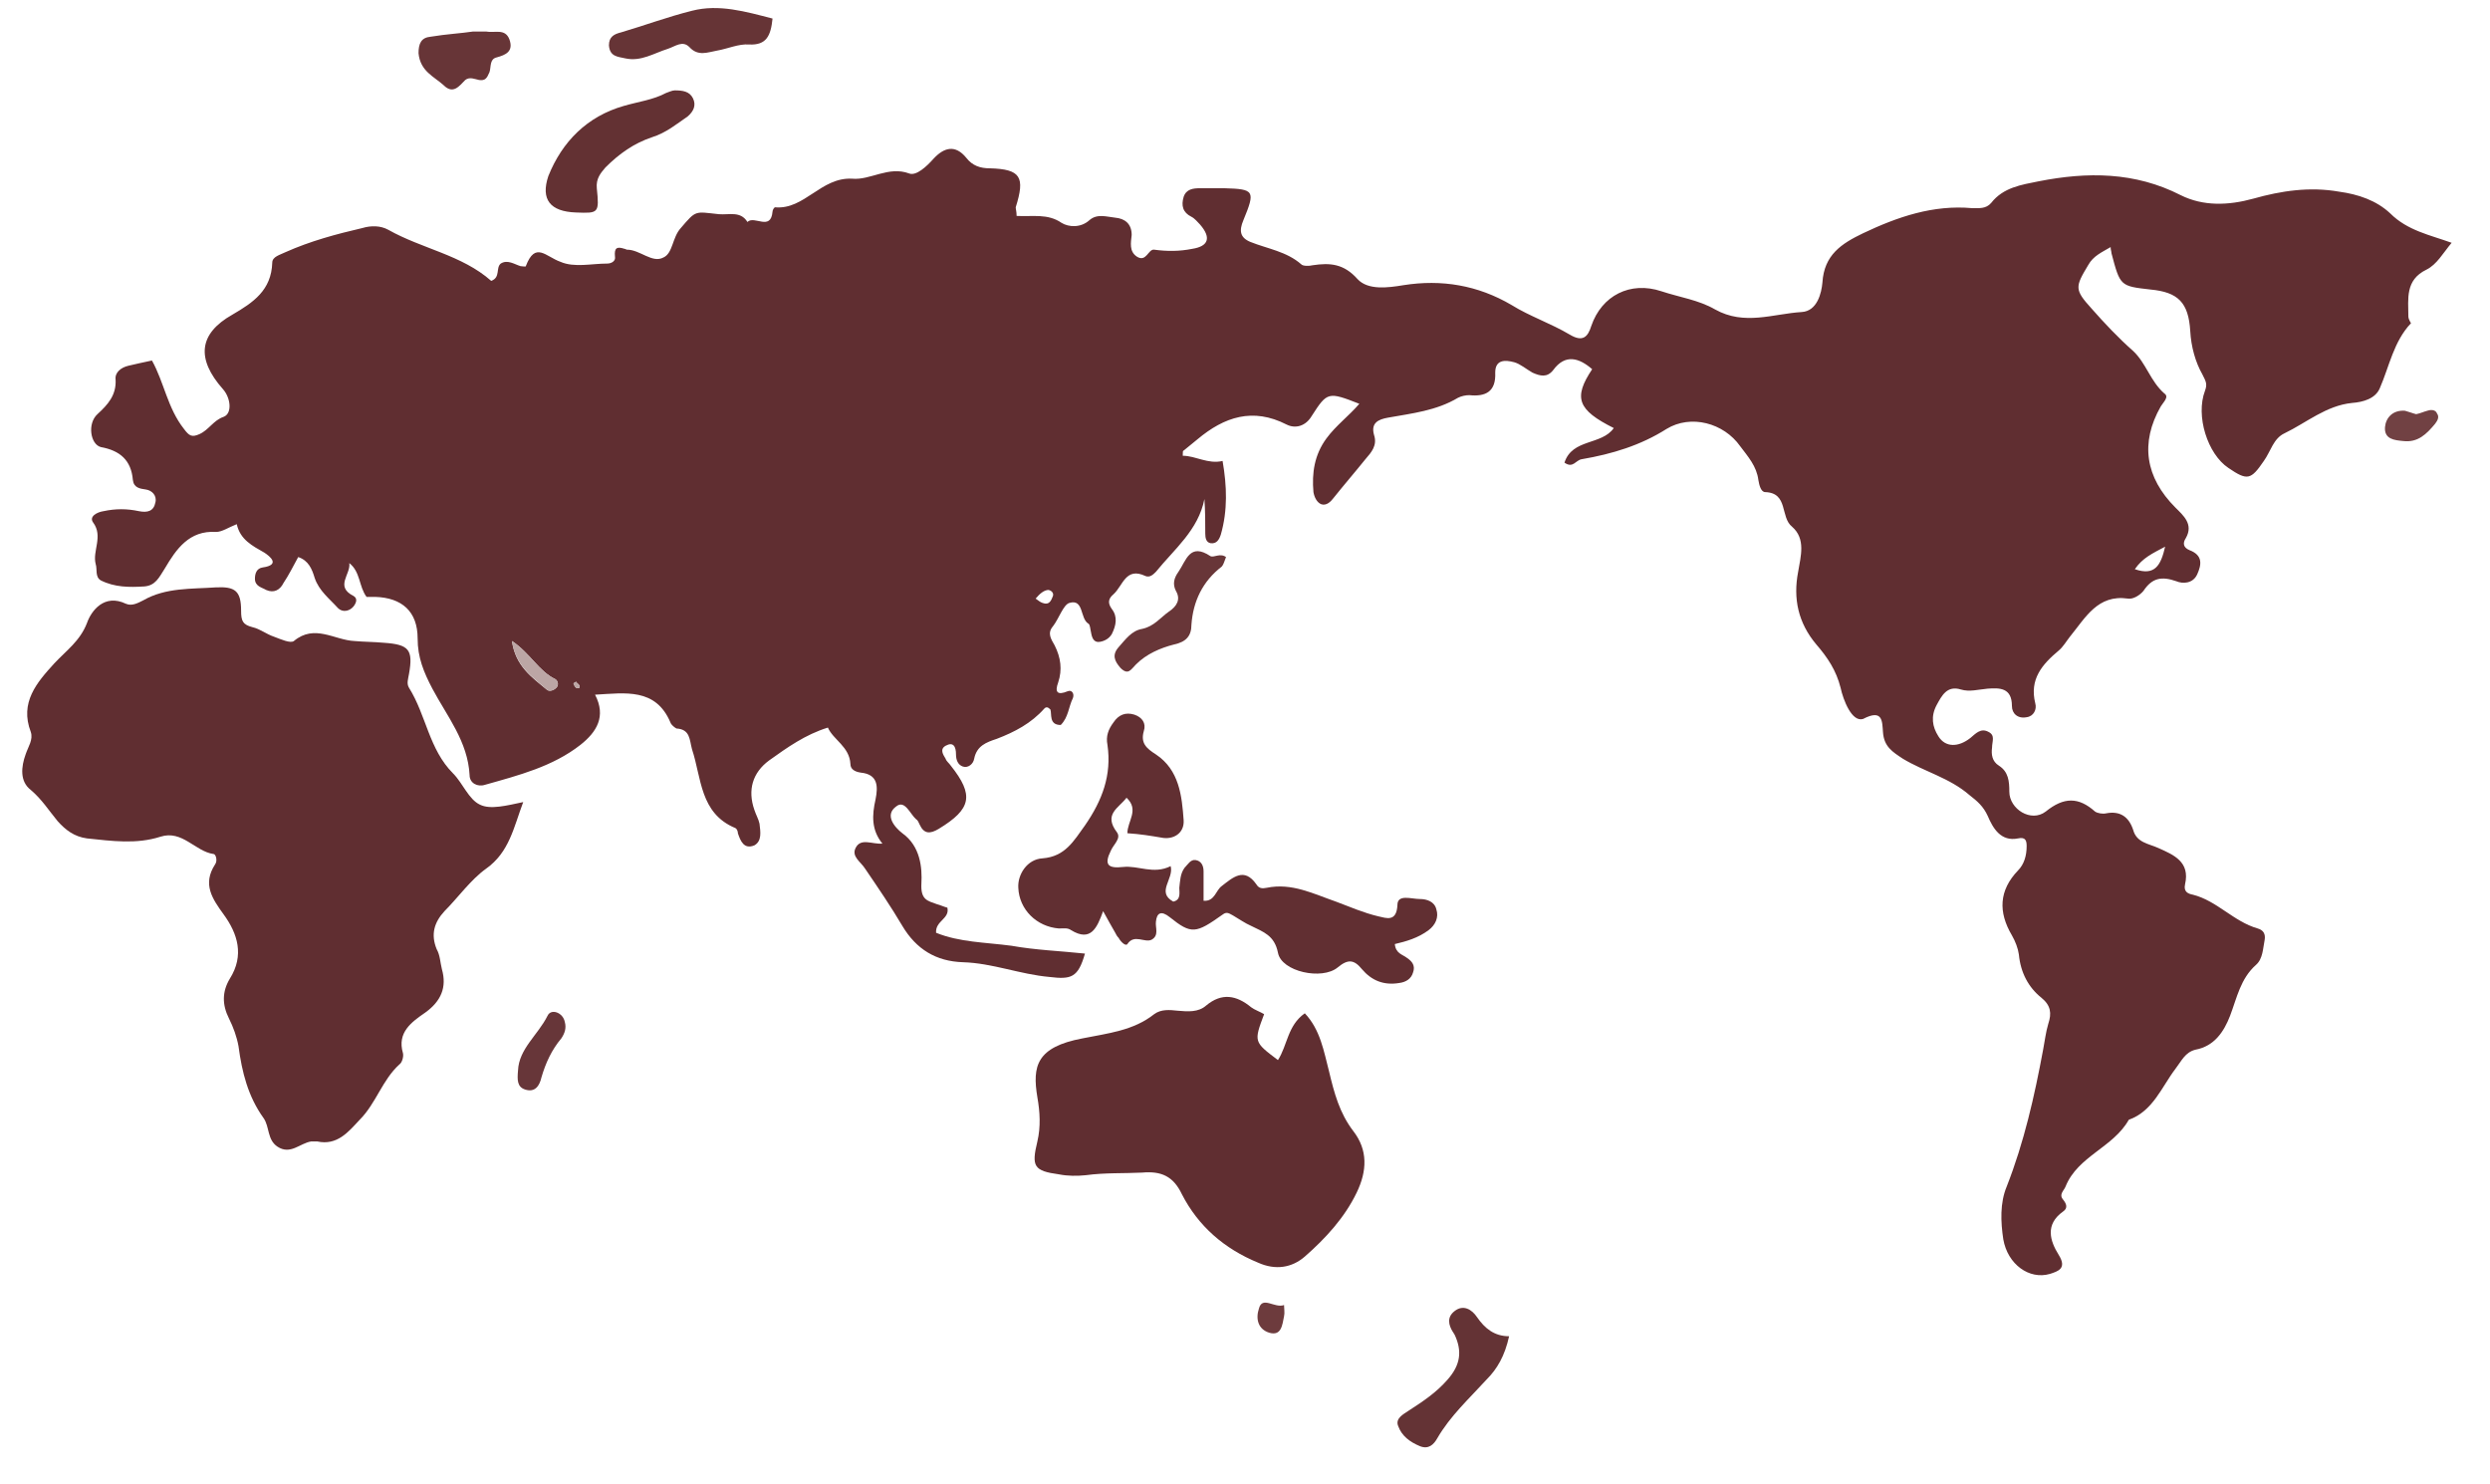
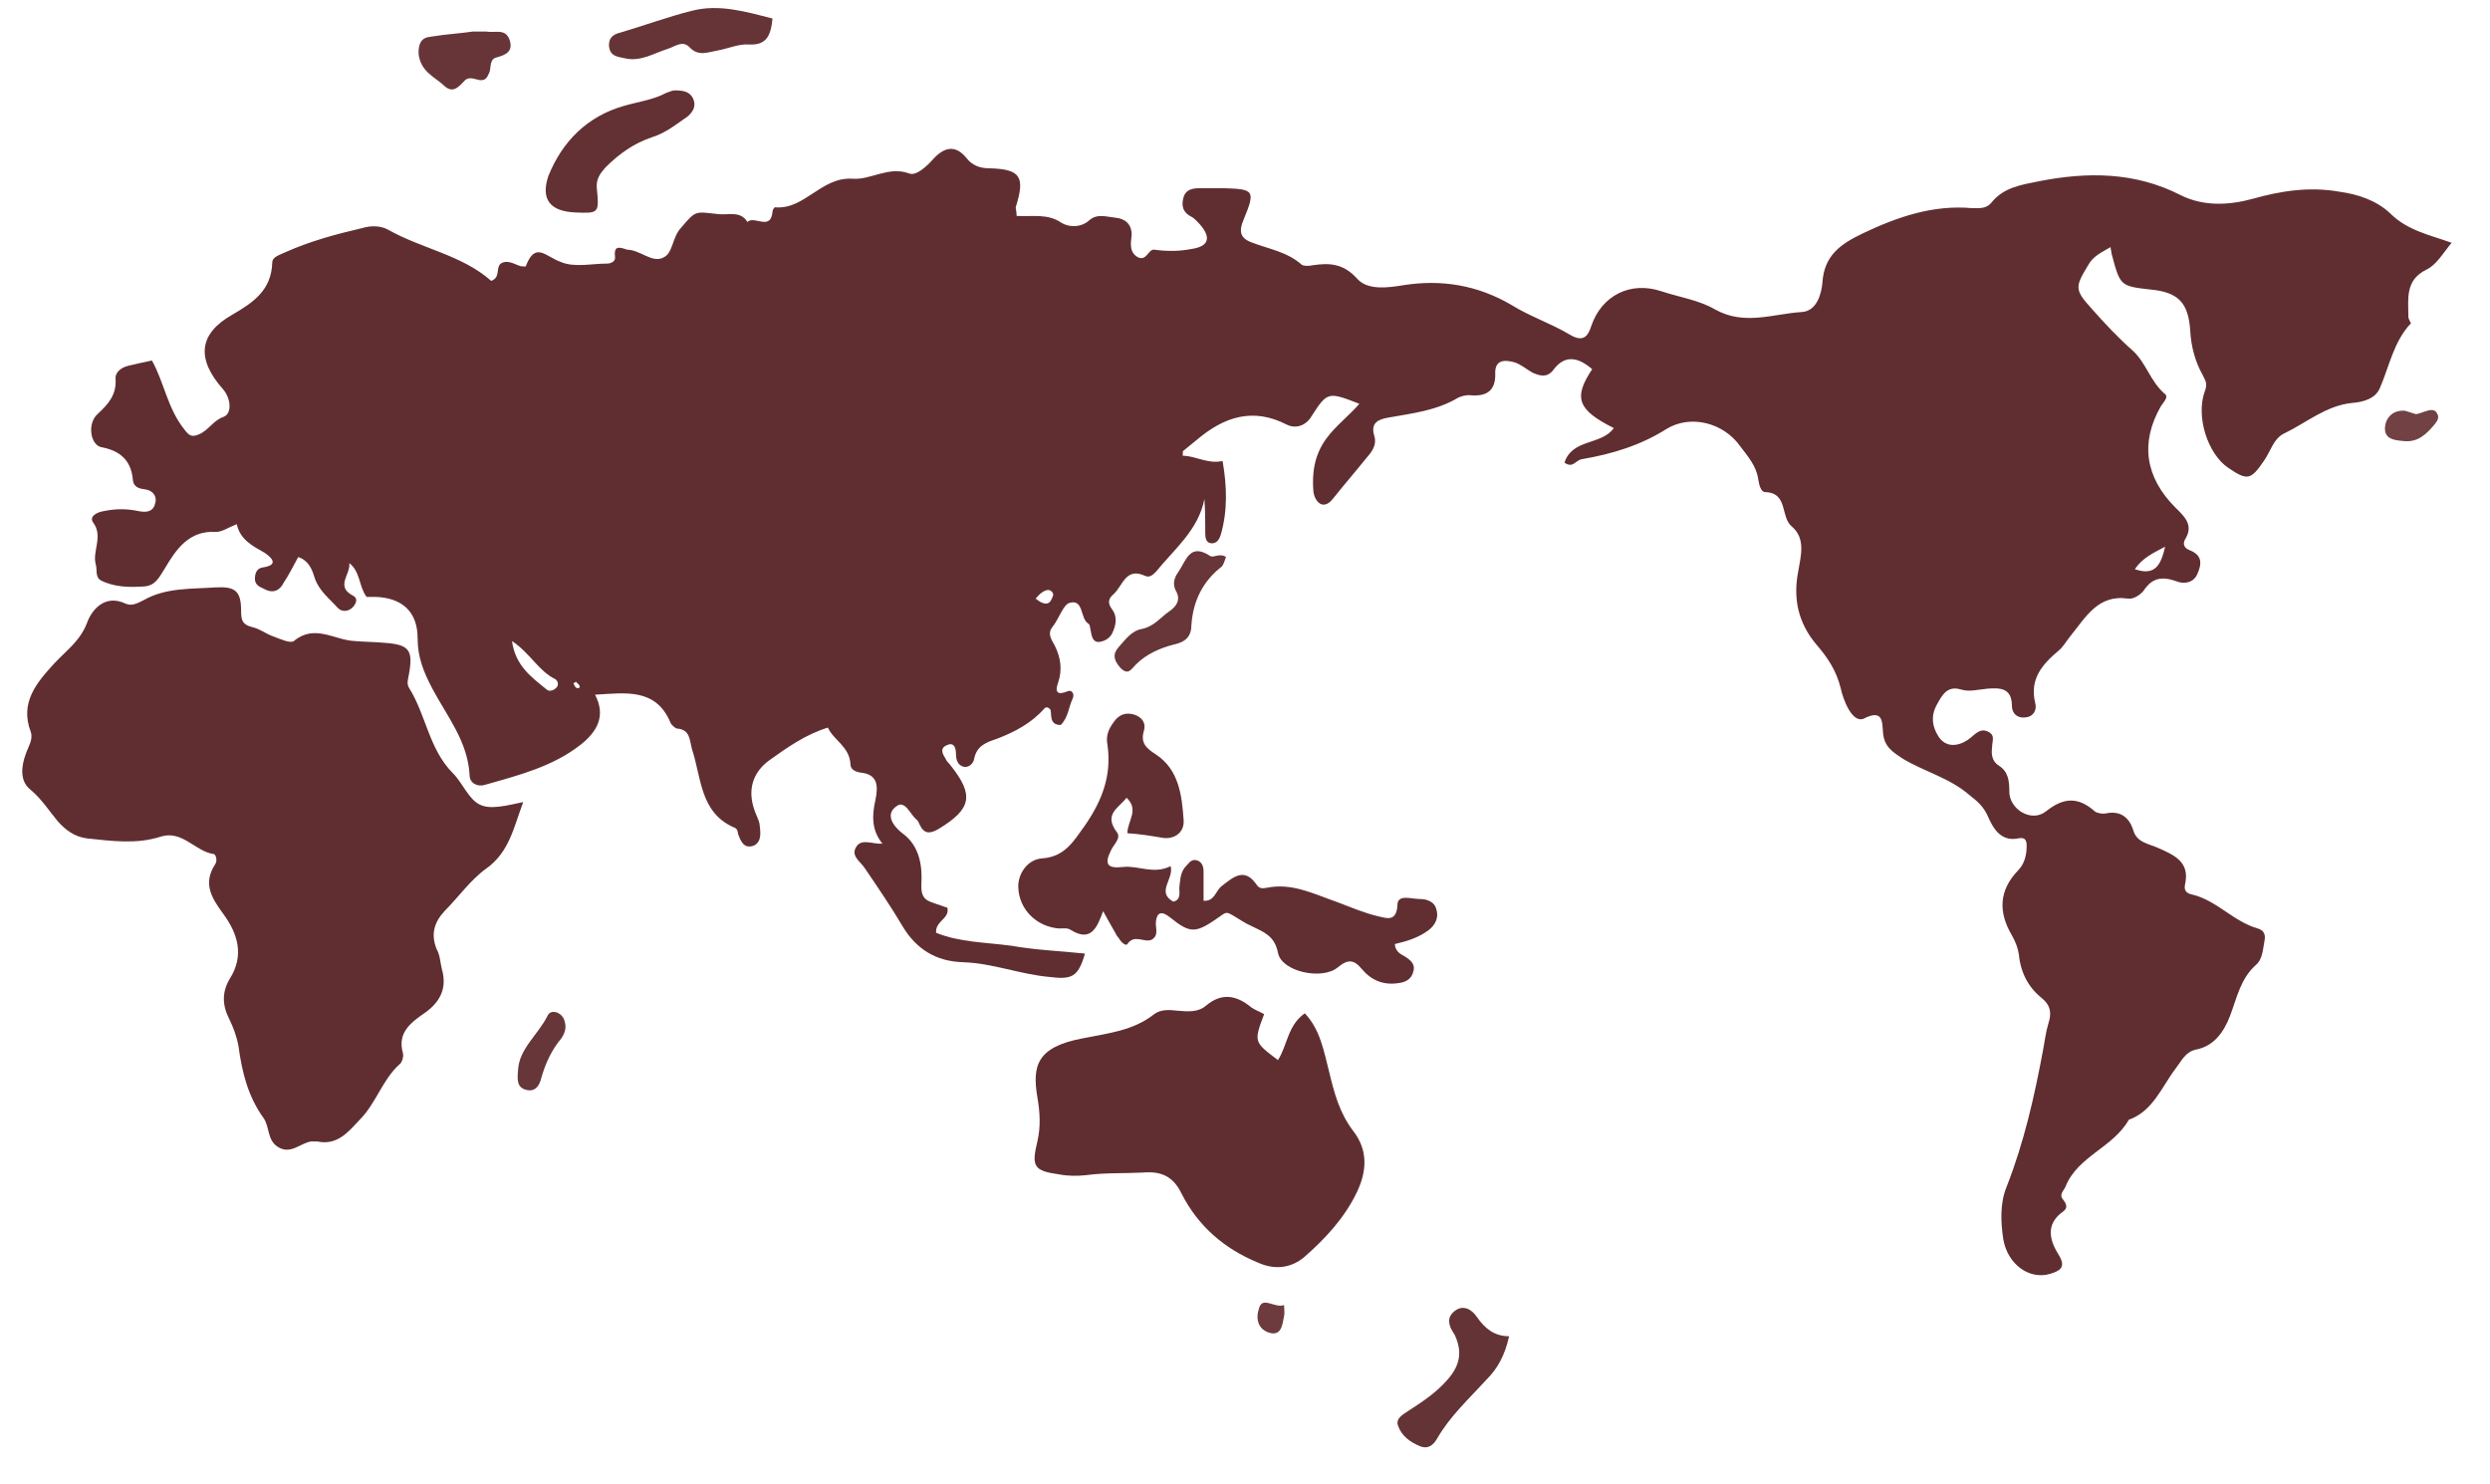
<svg xmlns="http://www.w3.org/2000/svg" width="47" height="28" viewBox="0 0 47 28" fill="none">
  <path d="M45.459 5.972C45.459 5.645 45.394 5.285 45.802 5.089C45.998 4.991 46.112 4.779 46.276 4.583C45.867 4.435 45.443 4.354 45.116 4.027C44.854 3.782 44.511 3.667 44.152 3.618C43.596 3.52 43.057 3.602 42.535 3.749C42.061 3.88 41.587 3.896 41.162 3.684C40.296 3.242 39.398 3.242 38.483 3.422C38.156 3.488 37.813 3.537 37.584 3.831C37.486 3.945 37.356 3.929 37.225 3.929C36.49 3.863 35.82 4.092 35.166 4.403C34.758 4.599 34.431 4.811 34.399 5.334C34.382 5.53 34.301 5.874 34.007 5.89C33.467 5.923 32.928 6.151 32.373 5.841C32.062 5.661 31.703 5.612 31.36 5.498C30.772 5.302 30.233 5.579 30.037 6.151C29.971 6.364 29.873 6.462 29.628 6.315C29.269 6.102 28.877 5.972 28.534 5.759C27.896 5.383 27.21 5.269 26.491 5.383C26.197 5.432 25.822 5.481 25.625 5.269C25.364 4.975 25.103 4.958 24.776 5.007C24.711 5.024 24.596 5.024 24.564 4.991C24.286 4.746 23.927 4.697 23.6 4.566C23.404 4.484 23.387 4.354 23.469 4.158C23.698 3.602 23.681 3.569 23.11 3.553C22.963 3.553 22.816 3.553 22.652 3.553C22.521 3.553 22.391 3.569 22.342 3.716C22.293 3.88 22.325 4.011 22.489 4.092C22.554 4.125 22.603 4.19 22.652 4.239C22.864 4.484 22.816 4.648 22.505 4.697C22.26 4.746 22.031 4.746 21.786 4.713C21.672 4.697 21.639 4.958 21.459 4.844C21.312 4.746 21.345 4.583 21.361 4.435C21.361 4.223 21.231 4.125 21.051 4.109C20.888 4.092 20.708 4.027 20.561 4.158C20.398 4.305 20.169 4.288 20.038 4.207C19.777 4.027 19.499 4.092 19.189 4.076C19.189 3.994 19.172 3.945 19.172 3.913C19.352 3.341 19.27 3.193 18.682 3.177C18.503 3.177 18.355 3.128 18.241 2.981C18.029 2.72 17.816 2.785 17.62 2.997C17.49 3.144 17.294 3.324 17.163 3.275C16.771 3.128 16.428 3.406 16.085 3.373C15.496 3.341 15.186 3.962 14.631 3.913C14.614 3.913 14.582 3.962 14.582 3.994C14.549 4.37 14.239 4.06 14.108 4.19C13.977 3.978 13.765 4.06 13.569 4.043C13.111 3.994 13.144 3.962 12.85 4.305C12.687 4.484 12.703 4.779 12.523 4.86C12.311 4.975 12.082 4.713 11.837 4.713C11.821 4.713 11.804 4.697 11.788 4.697C11.641 4.648 11.592 4.681 11.608 4.844C11.625 4.926 11.543 4.975 11.461 4.975C11.167 4.975 10.84 5.056 10.579 4.942C10.301 4.844 10.105 4.55 9.925 5.024C9.925 5.04 9.86 5.024 9.827 5.024C9.713 4.991 9.582 4.893 9.452 4.975C9.354 5.056 9.452 5.236 9.272 5.302C8.717 4.811 7.965 4.697 7.328 4.337C7.181 4.256 7.001 4.256 6.838 4.305C6.348 4.419 5.858 4.55 5.384 4.762C5.286 4.811 5.139 4.844 5.139 4.958C5.122 5.481 4.779 5.71 4.387 5.939C3.75 6.298 3.701 6.772 4.207 7.344C4.355 7.508 4.387 7.802 4.224 7.867C4.028 7.933 3.946 8.112 3.766 8.194C3.619 8.26 3.57 8.227 3.472 8.096C3.162 7.704 3.097 7.214 2.868 6.805C2.704 6.838 2.574 6.87 2.427 6.903C2.28 6.936 2.165 7.034 2.182 7.165C2.198 7.459 2.035 7.639 1.839 7.818C1.643 7.998 1.708 8.39 1.904 8.439C2.263 8.505 2.476 8.684 2.508 9.06C2.525 9.207 2.639 9.224 2.753 9.24C2.868 9.256 2.966 9.354 2.933 9.485C2.901 9.649 2.786 9.681 2.623 9.649C2.394 9.6 2.182 9.6 1.953 9.649C1.839 9.665 1.675 9.747 1.757 9.861C1.953 10.123 1.741 10.4 1.806 10.646C1.839 10.744 1.79 10.891 1.904 10.956C2.165 11.087 2.443 11.087 2.721 11.07C2.933 11.054 2.999 10.907 3.113 10.727C3.325 10.368 3.57 10.008 4.077 10.041C4.191 10.041 4.306 9.959 4.469 9.894C4.534 10.188 4.763 10.302 4.992 10.433C5.09 10.498 5.302 10.662 4.959 10.711C4.845 10.727 4.812 10.825 4.812 10.923C4.812 11.07 4.943 11.087 5.024 11.136C5.171 11.201 5.286 11.136 5.351 11.005C5.449 10.858 5.531 10.695 5.629 10.515C5.825 10.58 5.89 10.744 5.939 10.907C6.021 11.152 6.217 11.299 6.38 11.479C6.462 11.561 6.593 11.544 6.674 11.446C6.723 11.381 6.756 11.299 6.674 11.25C6.315 11.07 6.625 10.842 6.593 10.629C6.805 10.793 6.772 11.07 6.919 11.267C6.968 11.267 7.017 11.267 7.083 11.267C7.589 11.283 7.883 11.544 7.883 12.051C7.883 12.411 7.998 12.688 8.161 12.999C8.439 13.522 8.831 13.996 8.864 14.633C8.864 14.78 9.011 14.862 9.158 14.813C9.795 14.633 10.432 14.47 10.955 14.061C11.265 13.816 11.445 13.522 11.232 13.113C11.804 13.081 12.376 12.982 12.654 13.636C12.67 13.685 12.736 13.734 12.768 13.751C13.03 13.767 13.013 13.963 13.062 14.143C13.242 14.682 13.209 15.352 13.879 15.63C13.912 15.646 13.928 15.695 13.928 15.728C13.977 15.875 14.043 16.038 14.239 15.957C14.386 15.875 14.353 15.695 14.336 15.548C14.32 15.466 14.271 15.385 14.239 15.287C14.108 14.911 14.206 14.584 14.516 14.355C14.859 14.11 15.202 13.865 15.627 13.734C15.725 13.963 16.036 14.094 16.052 14.421C16.052 14.519 16.134 14.568 16.248 14.584C16.575 14.617 16.575 14.845 16.526 15.091C16.46 15.385 16.444 15.663 16.656 15.924C16.46 15.94 16.248 15.81 16.15 16.006C16.068 16.169 16.248 16.267 16.33 16.398C16.575 16.758 16.82 17.117 17.032 17.477C17.294 17.918 17.669 18.147 18.176 18.163C18.731 18.179 19.254 18.392 19.809 18.441C20.218 18.49 20.349 18.457 20.479 18C20.022 17.951 19.548 17.934 19.091 17.852C18.601 17.787 18.11 17.787 17.669 17.607C17.653 17.379 17.931 17.346 17.882 17.133C17.816 17.117 17.751 17.084 17.686 17.068C17.506 17.003 17.375 16.986 17.392 16.676C17.408 16.382 17.375 15.973 17.032 15.728C16.885 15.614 16.689 15.385 16.918 15.221C17.081 15.091 17.179 15.368 17.294 15.466C17.326 15.483 17.343 15.532 17.359 15.565C17.441 15.744 17.555 15.744 17.718 15.646C18.339 15.27 18.388 15.009 17.947 14.453C17.914 14.404 17.865 14.372 17.849 14.322C17.8 14.241 17.735 14.143 17.849 14.077C17.996 13.996 18.045 14.094 18.045 14.241C18.045 14.339 18.078 14.437 18.176 14.47C18.274 14.502 18.372 14.421 18.388 14.322C18.437 14.077 18.617 14.012 18.813 13.947C19.156 13.816 19.466 13.652 19.712 13.375C19.744 13.342 19.777 13.342 19.826 13.391C19.858 13.473 19.793 13.685 20.022 13.685C20.169 13.538 20.169 13.342 20.251 13.179C20.283 13.097 20.234 13.015 20.153 13.048C19.956 13.13 19.907 13.064 19.973 12.884C20.055 12.639 20.022 12.411 19.907 12.182C19.842 12.067 19.761 11.953 19.875 11.822C19.989 11.675 20.071 11.414 20.185 11.381C20.463 11.299 20.381 11.675 20.545 11.773C20.577 11.79 20.577 11.871 20.594 11.937C20.61 12.035 20.643 12.133 20.757 12.116C20.855 12.1 20.937 12.051 20.986 11.969C21.067 11.806 21.1 11.642 20.986 11.495C20.904 11.381 20.92 11.299 21.018 11.217C21.198 11.054 21.247 10.695 21.623 10.874C21.705 10.907 21.77 10.842 21.819 10.793C22.162 10.368 22.619 10.008 22.734 9.42C22.75 9.649 22.75 9.861 22.75 10.073C22.75 10.155 22.767 10.237 22.848 10.253C22.963 10.27 23.012 10.188 23.044 10.09C23.175 9.632 23.159 9.175 23.077 8.701C22.799 8.766 22.57 8.603 22.325 8.603C22.325 8.537 22.325 8.505 22.342 8.505C22.423 8.439 22.521 8.358 22.603 8.292C23.11 7.867 23.649 7.688 24.286 8.014C24.449 8.096 24.645 8.047 24.76 7.851C25.054 7.393 25.07 7.393 25.658 7.622C25.462 7.851 25.217 8.031 25.037 8.276C24.809 8.586 24.76 8.93 24.792 9.289C24.809 9.387 24.858 9.485 24.939 9.518C25.037 9.551 25.119 9.469 25.168 9.404C25.364 9.158 25.576 8.913 25.773 8.668C25.887 8.537 26.001 8.407 25.936 8.211C25.871 7.982 26.018 7.916 26.197 7.884C26.655 7.802 27.112 7.753 27.521 7.508C27.586 7.475 27.668 7.459 27.733 7.459C28.043 7.491 28.239 7.393 28.223 7.034C28.223 6.789 28.403 6.789 28.583 6.838C28.697 6.87 28.811 6.969 28.926 7.034C29.073 7.099 29.203 7.132 29.318 6.985C29.546 6.674 29.808 6.756 30.053 6.969C29.694 7.508 29.775 7.737 30.461 8.08C30.233 8.407 29.677 8.276 29.53 8.733C29.694 8.848 29.742 8.684 29.857 8.668C30.429 8.57 30.968 8.407 31.458 8.096C31.915 7.818 32.536 7.982 32.847 8.423C32.994 8.619 33.157 8.799 33.19 9.06C33.206 9.158 33.239 9.289 33.32 9.289C33.761 9.305 33.598 9.763 33.827 9.943C34.088 10.172 33.99 10.498 33.941 10.793C33.843 11.299 33.941 11.757 34.284 12.165C34.497 12.411 34.66 12.656 34.742 12.982C34.791 13.211 34.954 13.636 35.166 13.571C35.542 13.375 35.526 13.62 35.542 13.816C35.559 14.094 35.722 14.192 35.918 14.322C36.326 14.568 36.8 14.682 37.176 15.009C37.323 15.123 37.437 15.221 37.519 15.401C37.617 15.63 37.764 15.891 38.091 15.826C38.238 15.793 38.254 15.875 38.254 15.973C38.254 16.153 38.205 16.316 38.091 16.431C37.731 16.807 37.715 17.215 37.976 17.656C38.042 17.771 38.091 17.901 38.107 18.016C38.14 18.359 38.287 18.637 38.532 18.833C38.712 18.98 38.728 19.127 38.663 19.323C38.614 19.487 38.597 19.65 38.565 19.814C38.401 20.696 38.205 21.562 37.878 22.396C37.748 22.706 37.764 23.066 37.813 23.392C37.895 23.866 38.303 24.161 38.695 24.046C38.842 23.997 39.022 23.948 38.859 23.687C38.695 23.425 38.597 23.115 38.94 22.87C39.038 22.804 39.006 22.723 38.94 22.641C38.859 22.543 38.957 22.477 38.989 22.396C39.218 21.824 39.888 21.66 40.182 21.137C40.639 20.974 40.803 20.516 41.064 20.173C41.178 20.026 41.244 19.863 41.44 19.814C41.799 19.748 41.979 19.47 42.093 19.176C42.224 18.833 42.289 18.474 42.584 18.212C42.714 18.098 42.714 17.901 42.747 17.738C42.763 17.64 42.731 17.558 42.616 17.526C42.159 17.395 41.848 17.003 41.391 16.888C41.309 16.872 41.211 16.839 41.244 16.692C41.342 16.267 41.032 16.137 40.737 16.006C40.558 15.924 40.329 15.908 40.264 15.663C40.182 15.418 40.019 15.303 39.757 15.352C39.692 15.368 39.594 15.352 39.545 15.319C39.234 15.042 38.957 15.042 38.614 15.319C38.336 15.532 37.927 15.27 37.927 14.944C37.927 14.747 37.911 14.568 37.731 14.453C37.601 14.372 37.584 14.241 37.601 14.11C37.601 13.996 37.666 13.881 37.535 13.816C37.388 13.734 37.29 13.849 37.192 13.93C36.964 14.11 36.718 14.11 36.588 13.898C36.473 13.718 36.441 13.522 36.555 13.309C36.653 13.13 36.751 12.934 37.013 13.015C37.176 13.064 37.339 13.015 37.519 12.999C37.748 12.982 37.976 12.982 37.976 13.326C37.976 13.473 38.091 13.571 38.254 13.538C38.385 13.522 38.45 13.391 38.417 13.277C38.303 12.819 38.548 12.541 38.859 12.28C38.94 12.214 39.006 12.1 39.071 12.018C39.365 11.659 39.594 11.217 40.166 11.299C40.264 11.316 40.394 11.234 40.46 11.152C40.623 10.907 40.803 10.874 41.081 10.972C41.195 11.021 41.391 11.021 41.473 10.842C41.554 10.662 41.587 10.482 41.326 10.384C41.211 10.335 41.195 10.253 41.26 10.155C41.407 9.894 41.211 9.73 41.064 9.583C40.492 9.011 40.394 8.358 40.786 7.671C40.835 7.59 40.95 7.491 40.852 7.426C40.59 7.197 40.509 6.854 40.264 6.625C39.986 6.38 39.724 6.102 39.48 5.825C39.153 5.465 39.169 5.416 39.414 5.007C39.512 4.828 39.675 4.762 39.839 4.664C39.839 4.713 39.855 4.746 39.855 4.779C40.019 5.4 40.019 5.4 40.59 5.465C41.113 5.514 41.309 5.71 41.342 6.249C41.358 6.544 41.44 6.838 41.571 7.067C41.636 7.197 41.669 7.246 41.62 7.377C41.44 7.851 41.669 8.57 42.061 8.832C42.42 9.077 42.486 9.06 42.731 8.701C42.861 8.521 42.91 8.276 43.123 8.178C43.531 7.982 43.907 7.655 44.397 7.606C44.609 7.59 44.838 7.524 44.92 7.328C45.099 6.919 45.181 6.446 45.508 6.102C45.524 6.119 45.459 6.037 45.459 5.972ZM10.514 12.966C10.465 13.031 10.367 13.064 10.318 13.015C10.04 12.786 9.729 12.574 9.664 12.1C10.007 12.329 10.171 12.672 10.481 12.819C10.53 12.852 10.546 12.917 10.514 12.966ZM10.873 12.982C10.857 12.966 10.84 12.933 10.824 12.901C10.824 12.901 10.84 12.884 10.873 12.868C10.889 12.901 10.938 12.917 10.938 12.95C10.955 12.982 10.922 12.999 10.873 12.982ZM19.875 11.25C19.842 11.332 19.809 11.43 19.679 11.381C19.63 11.365 19.597 11.332 19.548 11.299C19.63 11.201 19.712 11.136 19.793 11.136C19.858 11.152 19.891 11.201 19.875 11.25ZM40.868 10.319C40.786 10.678 40.672 10.874 40.296 10.744C40.443 10.531 40.623 10.449 40.868 10.319Z" fill="#602E31" />
  <path d="M9.06 15.189C8.847 15.091 8.733 14.78 8.553 14.6C8.096 14.143 8.047 13.505 7.72 12.982C7.671 12.901 7.704 12.819 7.72 12.721C7.802 12.263 7.72 12.165 7.246 12.133C7.066 12.116 6.87 12.116 6.691 12.1C6.315 12.084 5.939 11.773 5.547 12.1C5.482 12.149 5.302 12.067 5.171 12.018C5.024 11.969 4.91 11.871 4.763 11.838C4.583 11.79 4.551 11.724 4.551 11.528C4.551 11.152 4.436 11.07 4.077 11.087C3.619 11.12 3.129 11.087 2.704 11.332C2.606 11.381 2.492 11.446 2.378 11.397C1.969 11.201 1.724 11.528 1.643 11.757C1.512 12.1 1.25 12.28 1.022 12.525C0.695 12.884 0.368 13.26 0.581 13.816C0.63 13.963 0.532 14.094 0.483 14.241C0.401 14.47 0.368 14.748 0.581 14.911C0.793 15.091 0.924 15.303 1.087 15.499C1.234 15.663 1.397 15.793 1.643 15.826C2.116 15.875 2.574 15.94 3.031 15.793C3.44 15.663 3.685 16.071 4.028 16.12C4.077 16.12 4.109 16.251 4.06 16.316C3.815 16.692 4.011 16.97 4.224 17.264C4.485 17.624 4.616 18.032 4.338 18.474C4.191 18.719 4.191 18.964 4.322 19.225C4.404 19.389 4.469 19.568 4.502 19.748C4.567 20.238 4.681 20.696 4.975 21.105C5.09 21.268 5.041 21.513 5.237 21.644C5.482 21.807 5.661 21.578 5.874 21.546C5.907 21.546 5.956 21.546 5.988 21.546C6.364 21.628 6.576 21.366 6.789 21.137C7.099 20.827 7.214 20.386 7.54 20.091C7.589 20.059 7.622 19.944 7.606 19.879C7.491 19.487 7.769 19.291 8.03 19.111C8.324 18.898 8.439 18.637 8.341 18.294C8.308 18.163 8.308 18.032 8.243 17.918C8.128 17.64 8.194 17.411 8.39 17.199C8.651 16.937 8.88 16.61 9.174 16.398C9.615 16.087 9.697 15.614 9.876 15.14C9.566 15.205 9.256 15.287 9.06 15.189Z" fill="#602E31" />
  <path d="M25.086 20.222C24.988 19.846 24.923 19.438 24.629 19.127C24.302 19.356 24.302 19.732 24.122 20.01C23.665 19.666 23.665 19.666 23.861 19.143C23.779 19.095 23.681 19.062 23.616 19.013C23.338 18.784 23.061 18.735 22.767 18.98C22.619 19.111 22.423 19.095 22.227 19.078C22.08 19.062 21.917 19.046 21.786 19.143C21.394 19.454 20.92 19.503 20.43 19.601C19.564 19.765 19.483 20.124 19.581 20.712C19.63 20.99 19.646 21.268 19.581 21.546C19.466 22.02 19.515 22.102 19.989 22.167C20.153 22.2 20.332 22.2 20.496 22.183C20.855 22.134 21.215 22.151 21.558 22.134C21.917 22.102 22.146 22.2 22.309 22.543C22.619 23.147 23.11 23.572 23.747 23.834C24.073 23.981 24.384 23.932 24.629 23.719C25.021 23.376 25.381 22.984 25.609 22.51C25.805 22.102 25.822 21.709 25.544 21.35C25.282 21.006 25.184 20.631 25.086 20.222Z" fill="#602E31" />
  <path d="M26.671 18.359C26.72 18.228 26.655 18.147 26.557 18.081C26.475 18.016 26.344 18 26.328 17.82C26.54 17.771 26.769 17.705 26.965 17.558C27.096 17.46 27.161 17.313 27.112 17.166C27.079 17.019 26.933 16.97 26.802 16.97C26.638 16.97 26.377 16.872 26.377 17.084C26.361 17.411 26.165 17.329 26.018 17.297C25.74 17.232 25.479 17.117 25.217 17.019C24.792 16.872 24.384 16.66 23.91 16.758C23.828 16.774 23.763 16.774 23.714 16.692C23.485 16.365 23.273 16.561 23.061 16.725C22.946 16.807 22.93 17.019 22.718 17.003C22.718 16.823 22.718 16.627 22.718 16.447C22.718 16.333 22.669 16.251 22.57 16.235C22.473 16.218 22.423 16.316 22.358 16.382C22.276 16.496 22.276 16.627 22.26 16.758C22.26 16.856 22.293 16.986 22.146 17.019C21.819 16.839 22.162 16.594 22.097 16.349C21.77 16.512 21.492 16.333 21.198 16.365C20.904 16.398 20.839 16.316 20.969 16.055C21.018 15.94 21.166 15.826 21.084 15.712C20.822 15.368 21.116 15.254 21.264 15.058C21.509 15.287 21.28 15.499 21.28 15.728C21.525 15.744 21.721 15.777 21.917 15.81C22.146 15.859 22.358 15.728 22.342 15.483C22.309 15.025 22.26 14.535 21.819 14.241C21.639 14.126 21.525 14.028 21.59 13.8C21.639 13.652 21.558 13.538 21.41 13.489C21.247 13.44 21.116 13.489 21.018 13.636C20.92 13.767 20.871 13.898 20.904 14.061C20.986 14.633 20.806 15.107 20.479 15.581C20.267 15.875 20.104 16.169 19.679 16.202C19.385 16.218 19.205 16.512 19.221 16.758C19.238 17.166 19.564 17.493 19.989 17.526C20.071 17.526 20.153 17.509 20.218 17.558C20.594 17.787 20.708 17.509 20.822 17.199C20.92 17.379 20.986 17.493 21.051 17.607C21.067 17.64 21.084 17.673 21.116 17.705C21.149 17.771 21.247 17.869 21.28 17.82C21.41 17.624 21.607 17.803 21.737 17.738C21.884 17.656 21.803 17.509 21.819 17.395C21.835 17.232 21.917 17.182 22.08 17.313C22.489 17.64 22.57 17.624 23.077 17.264C23.159 17.199 23.208 17.248 23.273 17.28C23.387 17.346 23.502 17.428 23.616 17.477C23.845 17.591 24.057 17.656 24.122 17.983C24.188 18.343 24.956 18.506 25.25 18.261C25.446 18.098 25.56 18.114 25.707 18.294C25.887 18.506 26.116 18.604 26.41 18.555C26.54 18.539 26.638 18.474 26.671 18.359Z" fill="#612F32" />
  <path d="M10.873 4.011C11.298 4.027 11.314 4.027 11.265 3.553C11.249 3.373 11.331 3.275 11.428 3.161C11.69 2.899 11.968 2.703 12.311 2.589C12.572 2.507 12.768 2.344 12.981 2.197C13.095 2.099 13.144 1.984 13.079 1.853C13.013 1.723 12.883 1.706 12.736 1.706C12.687 1.706 12.621 1.739 12.572 1.755C12.327 1.886 12.049 1.919 11.772 2C11.085 2.197 10.612 2.67 10.35 3.324C10.203 3.765 10.383 3.994 10.873 4.011Z" fill="#633133" />
  <path d="M11.804 1.102C12.098 1.167 12.343 1.004 12.605 0.922C12.752 0.873 12.883 0.758 13.013 0.889C13.177 1.069 13.356 0.987 13.536 0.955C13.732 0.922 13.944 0.824 14.14 0.84C14.467 0.856 14.549 0.677 14.582 0.35C14.075 0.219 13.569 0.072 13.062 0.203C12.605 0.317 12.164 0.481 11.723 0.611C11.592 0.644 11.494 0.693 11.494 0.856C11.51 1.069 11.657 1.069 11.804 1.102Z" fill="#663436" />
  <path d="M27.88 24.863C27.782 24.716 27.619 24.618 27.455 24.749C27.308 24.863 27.341 25.01 27.423 25.141C27.439 25.157 27.439 25.174 27.455 25.19C27.602 25.501 27.57 25.762 27.325 26.04C27.112 26.285 26.867 26.448 26.589 26.628C26.491 26.694 26.328 26.775 26.393 26.922C26.459 27.102 26.606 27.217 26.802 27.298C26.965 27.364 27.063 27.266 27.128 27.151C27.374 26.726 27.733 26.399 28.06 26.04C28.256 25.844 28.403 25.599 28.485 25.223C28.207 25.223 28.027 25.076 27.88 24.863Z" fill="#643335" />
  <path d="M22.064 11.544C21.901 11.659 21.786 11.822 21.558 11.871C21.361 11.904 21.247 12.067 21.116 12.214C20.986 12.361 21.035 12.476 21.149 12.607C21.296 12.754 21.345 12.639 21.443 12.541C21.639 12.345 21.901 12.231 22.162 12.165C22.391 12.116 22.489 12.002 22.489 11.79C22.521 11.348 22.701 10.972 23.061 10.695C23.093 10.662 23.11 10.597 23.142 10.515C23.028 10.433 22.914 10.531 22.848 10.498C22.456 10.237 22.391 10.58 22.244 10.793C22.162 10.907 22.129 11.021 22.195 11.152C22.293 11.316 22.211 11.446 22.064 11.544Z" fill="#683638" />
  <path d="M8.373 1.608C8.553 1.788 8.668 1.625 8.782 1.51C8.864 1.445 8.962 1.494 9.043 1.51C9.158 1.527 9.19 1.478 9.239 1.363C9.272 1.265 9.239 1.118 9.37 1.085C9.55 1.036 9.697 0.971 9.615 0.742C9.533 0.53 9.337 0.628 9.174 0.595C9.125 0.595 9.06 0.595 8.929 0.595C8.717 0.628 8.422 0.644 8.128 0.693C7.949 0.709 7.9 0.824 7.9 1.004C7.932 1.347 8.194 1.445 8.373 1.608Z" fill="#673537" />
  <path d="M10.334 19.176C10.154 19.536 9.795 19.797 9.778 20.206C9.762 20.386 9.762 20.516 9.909 20.565C10.105 20.631 10.187 20.484 10.22 20.337C10.301 20.059 10.416 19.814 10.595 19.601C10.661 19.503 10.693 19.405 10.661 19.291C10.628 19.111 10.399 19.029 10.334 19.176Z" fill="#673639" />
  <path d="M45.818 7.753C45.753 7.769 45.688 7.802 45.606 7.818C45.541 7.802 45.459 7.769 45.394 7.753C45.165 7.737 45.034 7.884 45.018 8.063C45.001 8.292 45.197 8.309 45.361 8.325C45.639 8.358 45.802 8.194 45.965 7.998C46.014 7.933 46.047 7.867 45.998 7.802C45.982 7.753 45.916 7.72 45.818 7.753Z" fill="#714143" />
  <path d="M23.763 24.7C23.698 24.896 23.747 25.092 23.959 25.157C24.188 25.223 24.204 25.01 24.237 24.847C24.253 24.782 24.237 24.7 24.237 24.634C24.057 24.7 23.828 24.455 23.763 24.7Z" fill="#6D3B3D" />
-   <path d="M10.481 12.819C10.171 12.672 10.007 12.329 9.664 12.1C9.729 12.574 10.056 12.786 10.318 13.015C10.367 13.064 10.465 13.031 10.514 12.966C10.546 12.917 10.53 12.852 10.481 12.819Z" fill="#BCA6A5" />
-   <path d="M10.824 12.901C10.84 12.933 10.84 12.966 10.873 12.982C10.906 12.999 10.955 12.982 10.938 12.95C10.922 12.917 10.889 12.901 10.873 12.868C10.857 12.884 10.824 12.901 10.824 12.901Z" fill="#BCA6A5" />
</svg>
